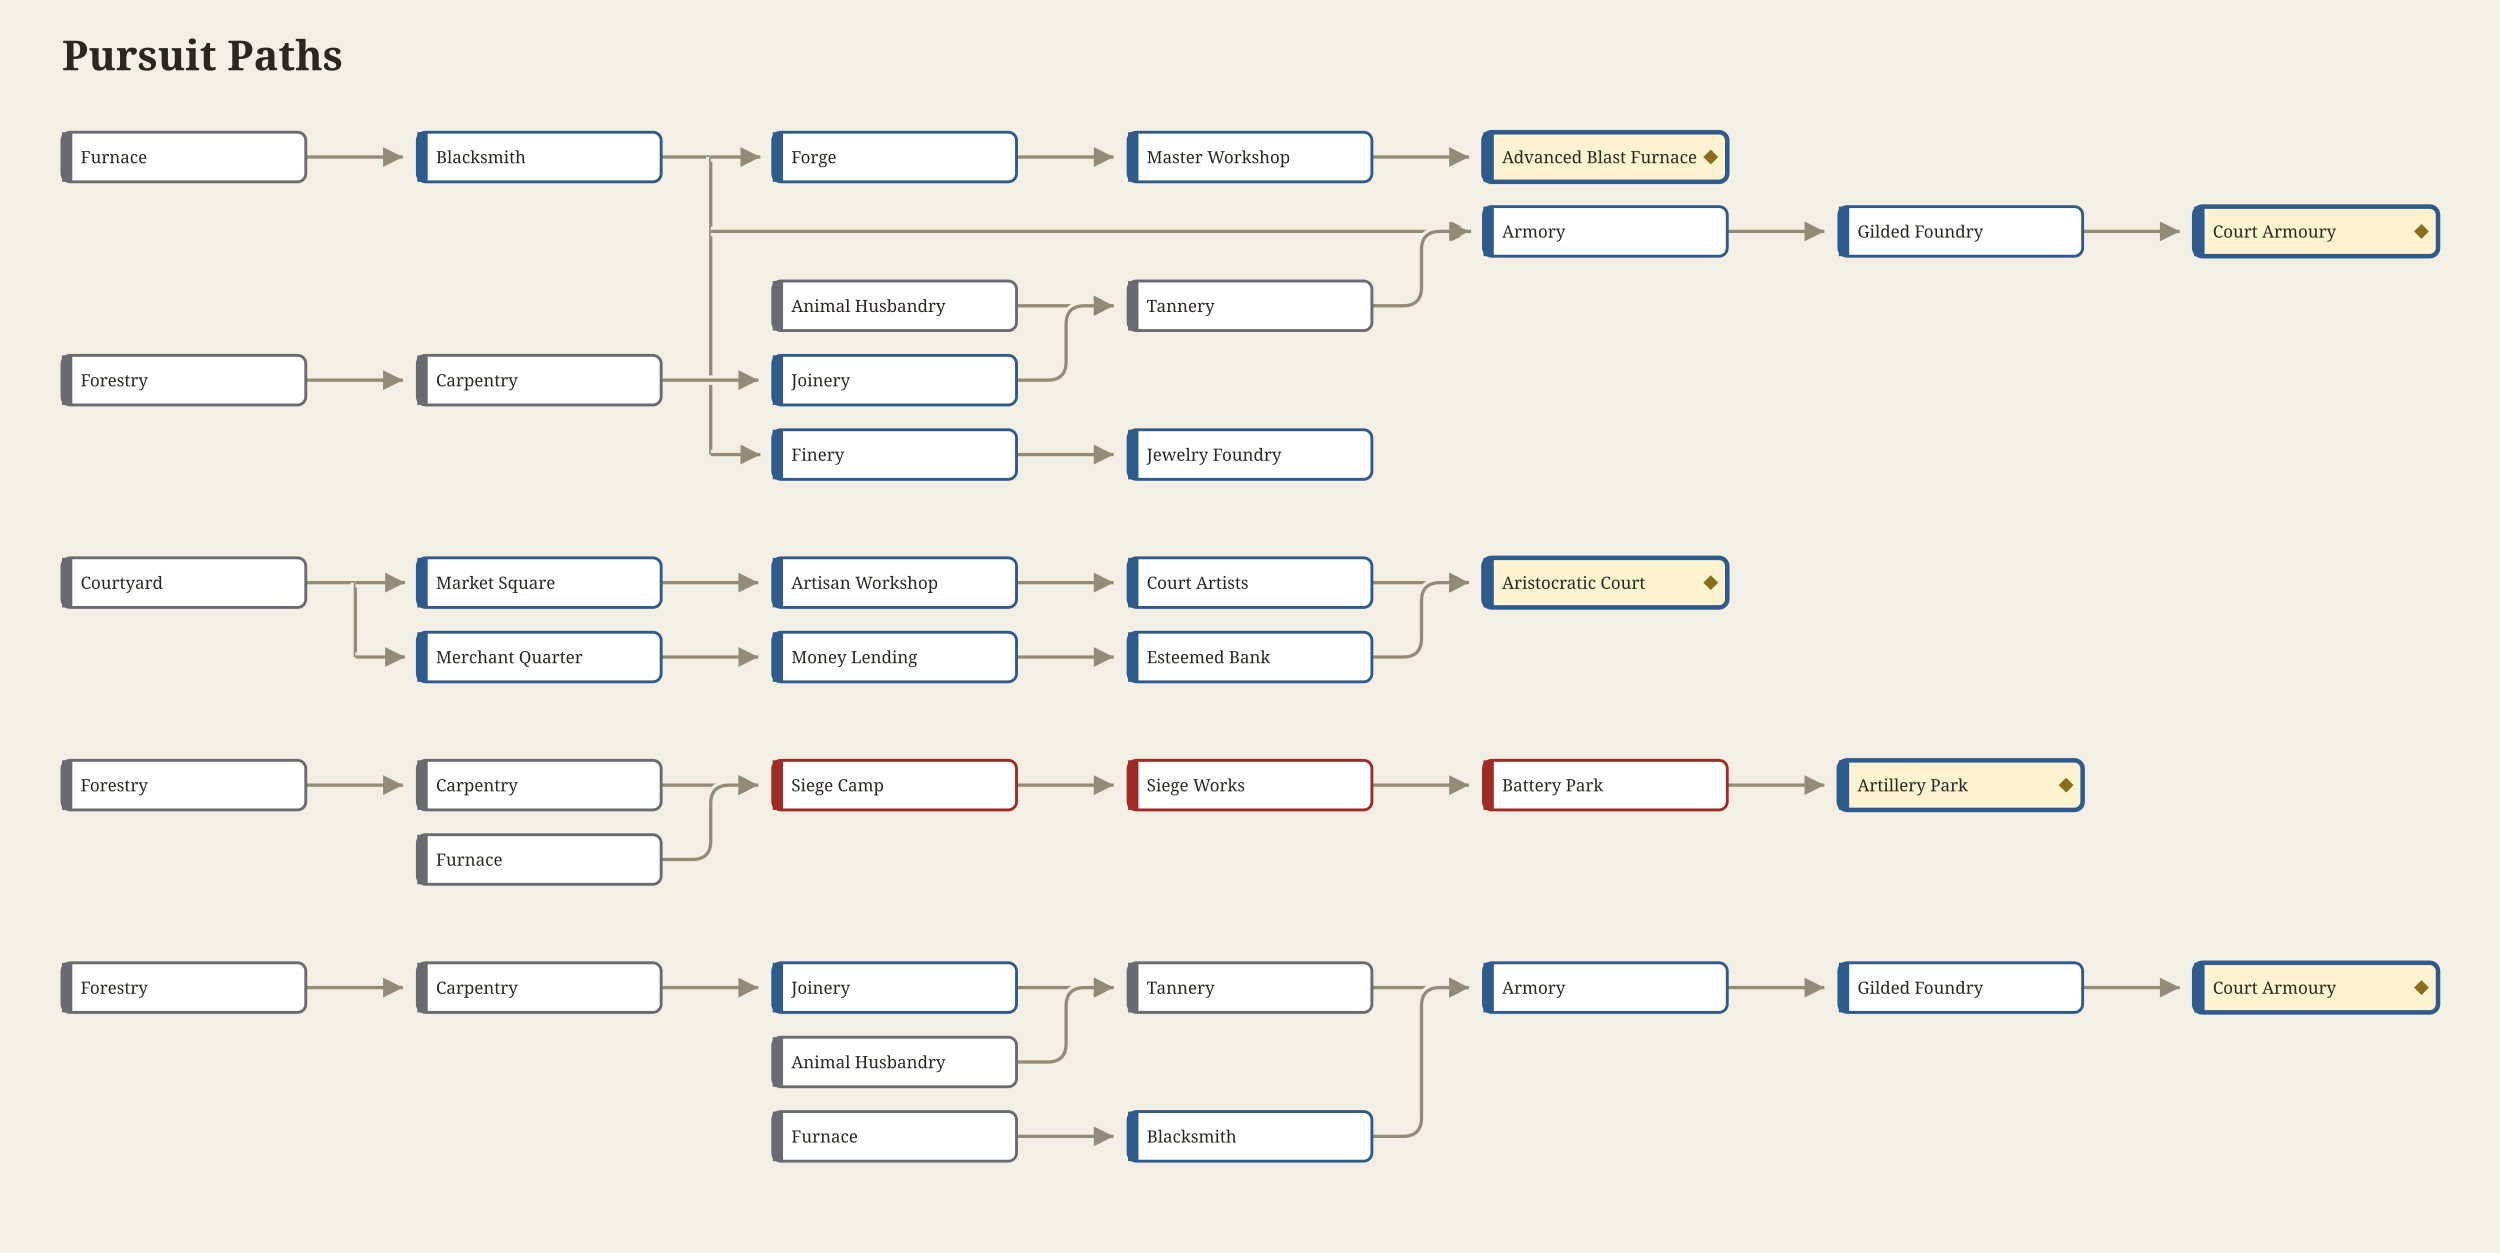
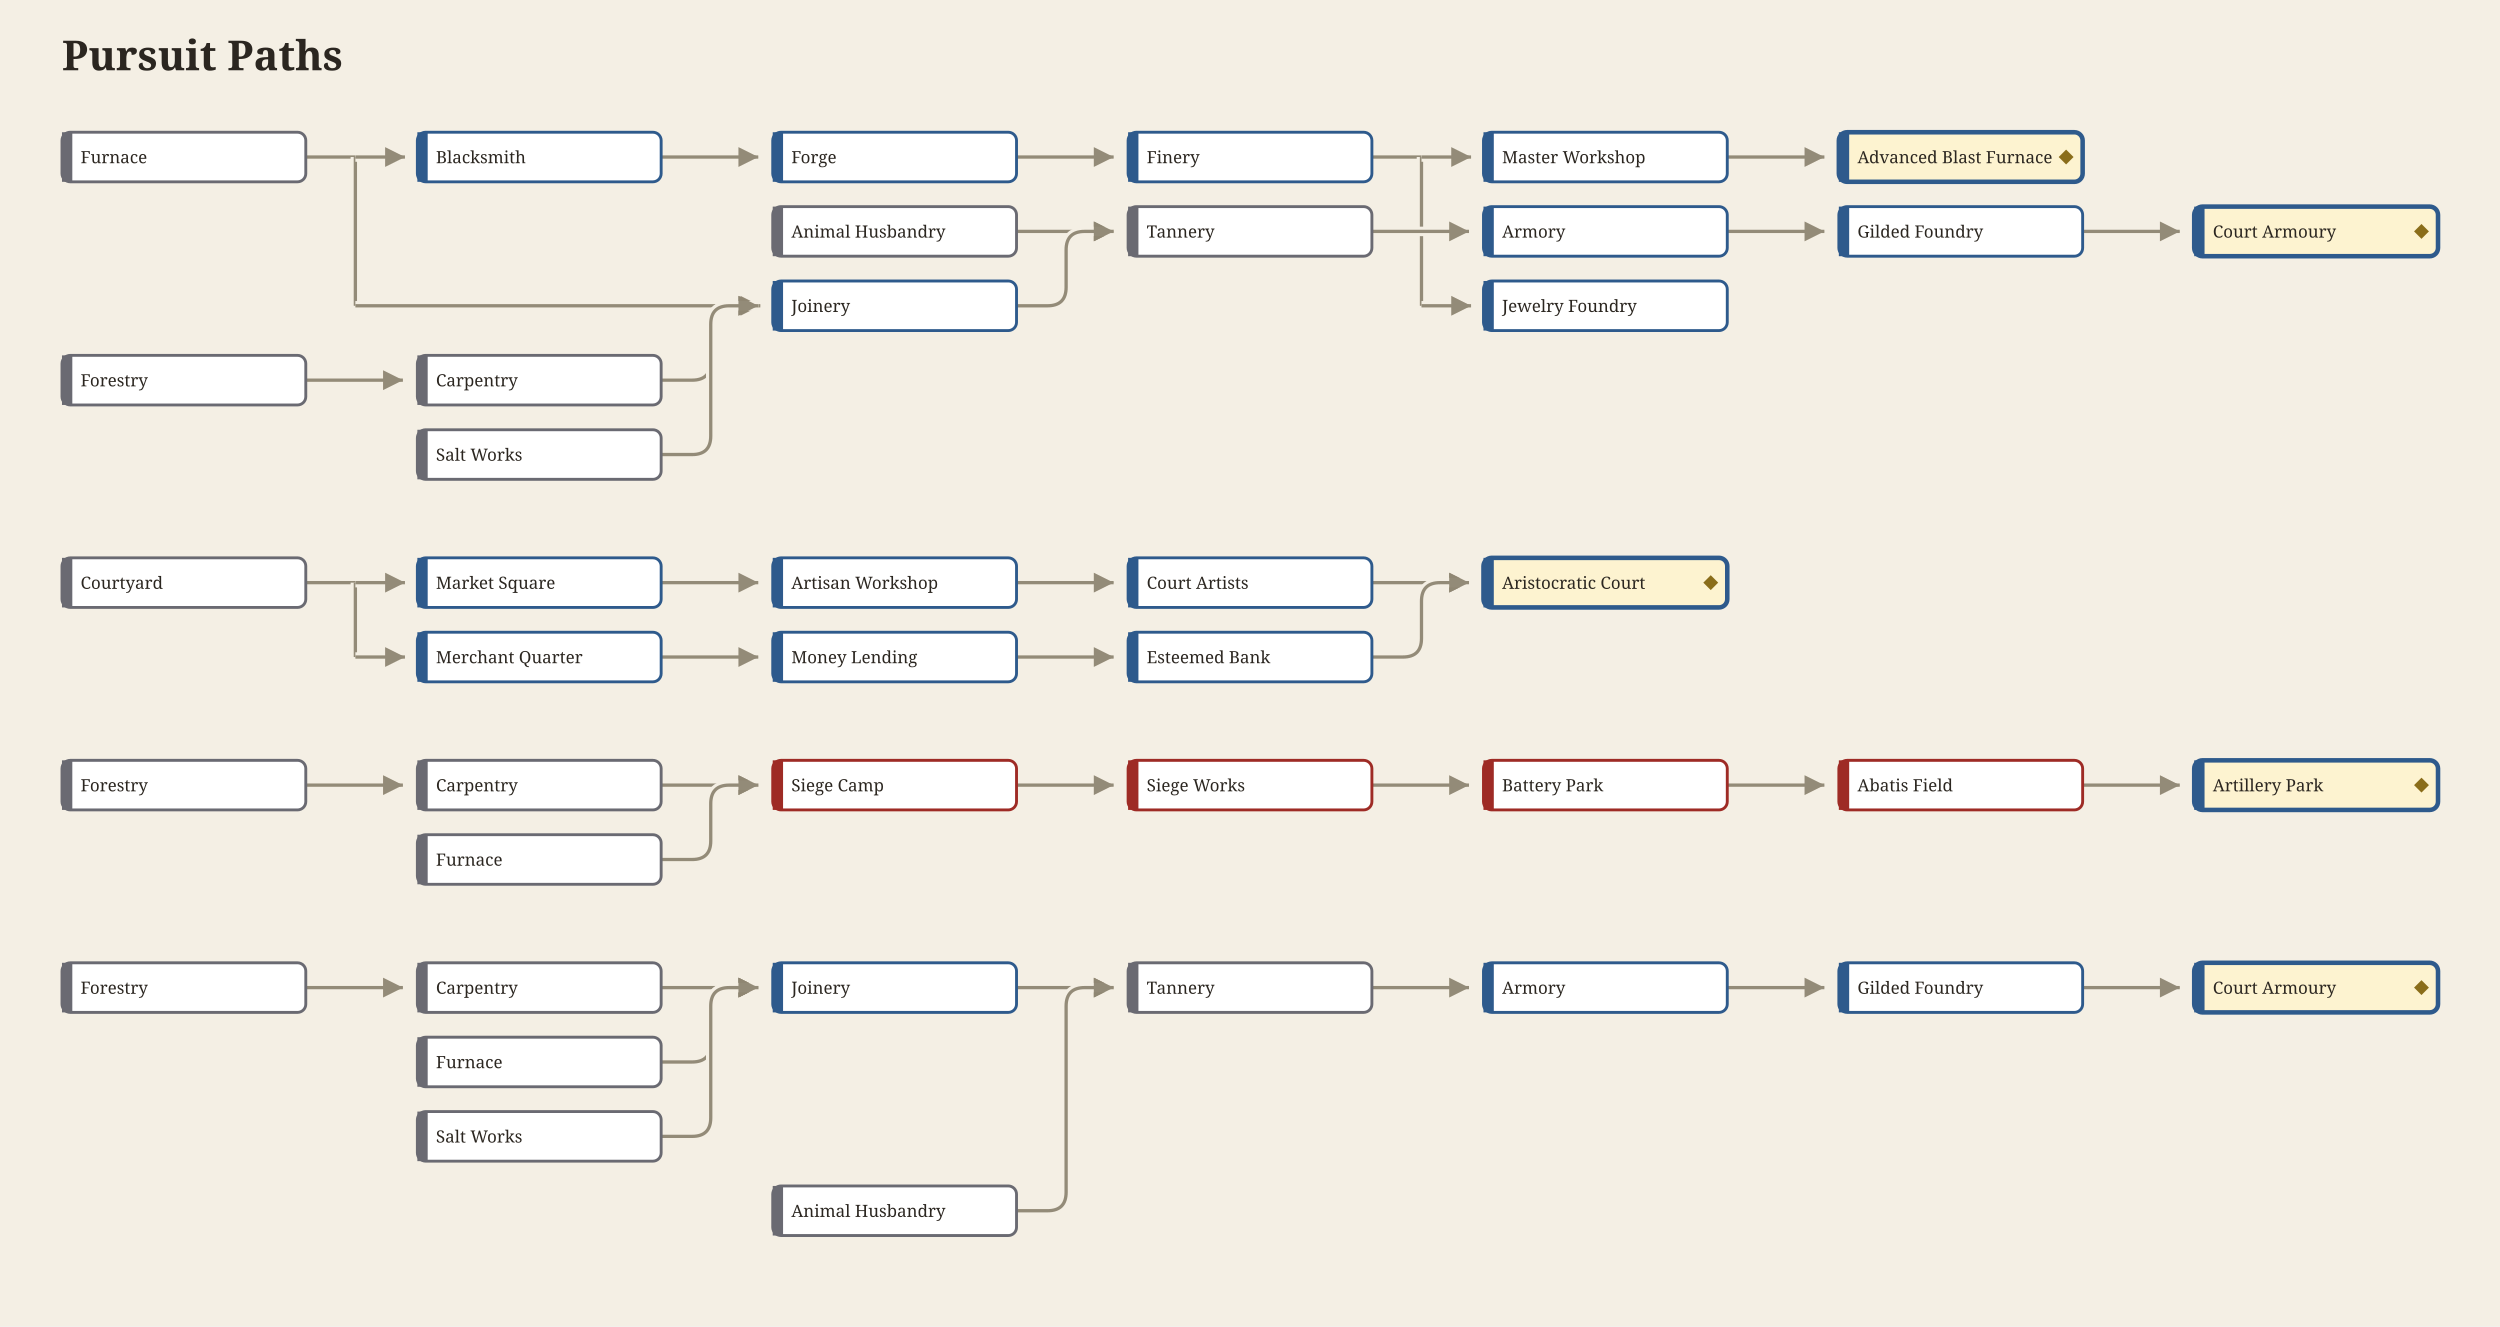
- <svg xmlns="http://www.w3.org/2000/svg" width="1210" height="606" viewBox="0 0 1210 606" font-family="Georgia, serif">
-   <rect width="1210" height="606" fill="#f4efe4" />
+ <svg xmlns="http://www.w3.org/2000/svg" width="1210" height="642" viewBox="0 0 1210 642" font-family="Georgia, serif">
+   <rect width="1210" height="642" fill="#f4efe4" />
  <defs>
    <marker id="arw-2E5A8C" markerWidth="7" markerHeight="7" refX="6" refY="3" orient="auto">
      <path d="M0,0 L6,3 L0,6 Z" fill="#2E5A8C" />
    </marker>
    <marker id="arw-9E2B25" markerWidth="7" markerHeight="7" refX="6" refY="3" orient="auto">
      <path d="M0,0 L6,3 L0,6 Z" fill="#9E2B25" />
    </marker>
    <marker id="arw-1c9c8c" markerWidth="7" markerHeight="7" refX="6" refY="3" orient="auto">
      <path d="M0,0 L6,3 L0,6 Z" fill="#1c9c8c" />
    </marker>
    <marker id="arw-C6A024" markerWidth="7" markerHeight="7" refX="6" refY="3" orient="auto">
      <path d="M0,0 L6,3 L0,6 Z" fill="#C6A024" />
    </marker>
    <marker id="arw-6A3D8F" markerWidth="7" markerHeight="7" refX="6" refY="3" orient="auto">
      <path d="M0,0 L6,3 L0,6 Z" fill="#6A3D8F" />
    </marker>
    <marker id="arw-CC6A1A" markerWidth="7" markerHeight="7" refX="6" refY="3" orient="auto">
      <path d="M0,0 L6,3 L0,6 Z" fill="#CC6A1A" />
    </marker>
    <marker id="arw-3a7d3a" markerWidth="7" markerHeight="7" refX="6" refY="3" orient="auto">
      <path d="M0,0 L6,3 L0,6 Z" fill="#3a7d3a" />
    </marker>
    <marker id="arw-b5347a" markerWidth="7" markerHeight="7" refX="6" refY="3" orient="auto">
      <path d="M0,0 L6,3 L0,6 Z" fill="#b5347a" />
    </marker>
    <marker id="arw-2b6f9e" markerWidth="7" markerHeight="7" refX="6" refY="3" orient="auto">
      <path d="M0,0 L6,3 L0,6 Z" fill="#2b6f9e" />
    </marker>
    <marker id="arw-8a6d1a" markerWidth="7" markerHeight="7" refX="6" refY="3" orient="auto">
      <path d="M0,0 L6,3 L0,6 Z" fill="#8a6d1a" />
    </marker>
    <marker id="arw-5f5647" markerWidth="7" markerHeight="7" refX="6" refY="3" orient="auto">
      <path d="M0,0 L6,3 L0,6 Z" fill="#5f5647" />
    </marker>
    <marker id="arw-7a2ea0" markerWidth="7" markerHeight="7" refX="6" refY="3" orient="auto">
      <path d="M0,0 L6,3 L0,6 Z" fill="#7a2ea0" />
    </marker>
    <marker id="arw-0f8a7e" markerWidth="7" markerHeight="7" refX="6" refY="3" orient="auto">
      <path d="M0,0 L6,3 L0,6 Z" fill="#0f8a7e" />
    </marker>
    <marker id="arw-a83232" markerWidth="7" markerHeight="7" refX="6" refY="3" orient="auto">
      <path d="M0,0 L6,3 L0,6 Z" fill="#a83232" />
    </marker>
    <marker id="arw-8f8672" markerWidth="7" markerHeight="7" refX="6" refY="3" orient="auto">
      <path d="M0,0 L6,3 L0,6 Z" fill="#8f8672" />
    </marker>
  </defs>
  <text x="30" y="34" font-size="20" font-weight="bold" fill="#2b2620">Pursuit Paths</text>
-   <path d="M148,76 L195,76" fill="none" stroke="#f4efe4" stroke-width="4.6" opacity="1" />
-   <path d="M148,76 L195,76" fill="none" stroke="#8f8672" stroke-width="1.6" opacity="0.95" marker-end="url(#arw-8f8672)" />
+   <path d="M148,76 L172,76" fill="none" stroke="#f4efe4" stroke-width="4.6" opacity="1" />
+   <path d="M148,76 L172,76" fill="none" stroke="#8f8672" stroke-width="1.6" opacity="0.95" />
+   <path d="M172,76 L172,148" fill="none" stroke="#f4efe4" stroke-width="4.6" opacity="1" />
+   <path d="M172,76 L172,148" fill="none" stroke="#8f8672" stroke-width="1.6" opacity="0.95" />
+   <path d="M172,148 L368,148" fill="none" stroke="#f4efe4" stroke-width="4.6" opacity="1" />
+   <path d="M172,148 L368,148" fill="none" stroke="#8f8672" stroke-width="1.6" opacity="0.95" marker-end="url(#arw-8f8672)" />
+   <path d="M172,76 L196,76" fill="none" stroke="#f4efe4" stroke-width="4.6" opacity="1" />
+   <path d="M172,76 L196,76" fill="none" stroke="#8f8672" stroke-width="1.6" opacity="0.95" marker-end="url(#arw-8f8672)" />
  <path d="M148,184 L195,184" fill="none" stroke="#f4efe4" stroke-width="4.6" opacity="1" />
  <path d="M148,184 L195,184" fill="none" stroke="#8f8672" stroke-width="1.6" opacity="0.95" marker-end="url(#arw-8f8672)" />
-   <path d="M320,76 L344,76" fill="none" stroke="#f4efe4" stroke-width="4.6" opacity="1" />
-   <path d="M320,76 L344,76" fill="none" stroke="#8f8672" stroke-width="1.6" opacity="0.95" />
-   <path d="M344,76 L344,220" fill="none" stroke="#f4efe4" stroke-width="4.6" opacity="1" />
-   <path d="M344,76 L344,220" fill="none" stroke="#8f8672" stroke-width="1.6" opacity="0.95" />
-   <path d="M344,220 L368,220" fill="none" stroke="#f4efe4" stroke-width="4.6" opacity="1" />
-   <path d="M344,220 L368,220" fill="none" stroke="#8f8672" stroke-width="1.6" opacity="0.95" marker-end="url(#arw-8f8672)" />
-   <path d="M344,112 L712,112" fill="none" stroke="#f4efe4" stroke-width="4.6" opacity="1" />
-   <path d="M344,112 L712,112" fill="none" stroke="#8f8672" stroke-width="1.6" opacity="0.95" marker-end="url(#arw-8f8672)" />
-   <path d="M344,76 L368,76" fill="none" stroke="#f4efe4" stroke-width="4.6" opacity="1" />
-   <path d="M344,76 L368,76" fill="none" stroke="#8f8672" stroke-width="1.6" opacity="0.95" marker-end="url(#arw-8f8672)" />
-   <path d="M320,184 L367,184" fill="none" stroke="#f4efe4" stroke-width="4.6" opacity="1" />
-   <path d="M320,184 L367,184" fill="none" stroke="#8f8672" stroke-width="1.6" opacity="0.95" marker-end="url(#arw-8f8672)" />
+   <path d="M320,76 L367,76" fill="none" stroke="#f4efe4" stroke-width="4.6" opacity="1" />
+   <path d="M320,76 L367,76" fill="none" stroke="#8f8672" stroke-width="1.6" opacity="0.95" marker-end="url(#arw-8f8672)" />
+   <path d="M320,184 L335,184 Q344,184 344,175 L344,157 Q344,148 353,148 L367,148" fill="none" stroke="#f4efe4" stroke-width="4.6" opacity="1" />
+   <path d="M320,184 L335,184 Q344,184 344,175 L344,157 Q344,148 353,148 L367,148" fill="none" stroke="#8f8672" stroke-width="1.6" opacity="0.95" marker-end="url(#arw-8f8672)" />
+   <path d="M320,220 L335,220 Q344,220 344,211 L344,157 Q344,148 353,148 L367,148" fill="none" stroke="#f4efe4" stroke-width="4.6" opacity="1" />
+   <path d="M320,220 L335,220 Q344,220 344,211 L344,157 Q344,148 353,148 L367,148" fill="none" stroke="#8f8672" stroke-width="1.6" opacity="0.95" marker-end="url(#arw-8f8672)" />
  <path d="M492,76 L539,76" fill="none" stroke="#f4efe4" stroke-width="4.6" opacity="1" />
  <path d="M492,76 L539,76" fill="none" stroke="#8f8672" stroke-width="1.6" opacity="0.95" marker-end="url(#arw-8f8672)" />
-   <path d="M492,148 L539,148" fill="none" stroke="#f4efe4" stroke-width="4.6" opacity="1" />
-   <path d="M492,148 L539,148" fill="none" stroke="#8f8672" stroke-width="1.6" opacity="0.95" marker-end="url(#arw-8f8672)" />
-   <path d="M492,184 L507,184 Q516,184 516,175 L516,157 Q516,148 525,148 L539,148" fill="none" stroke="#f4efe4" stroke-width="4.6" opacity="1" />
-   <path d="M492,184 L507,184 Q516,184 516,175 L516,157 Q516,148 525,148 L539,148" fill="none" stroke="#8f8672" stroke-width="1.6" opacity="0.95" marker-end="url(#arw-8f8672)" />
-   <path d="M492,220 L539,220" fill="none" stroke="#f4efe4" stroke-width="4.6" opacity="1" />
-   <path d="M492,220 L539,220" fill="none" stroke="#8f8672" stroke-width="1.6" opacity="0.95" marker-end="url(#arw-8f8672)" />
-   <path d="M664,76 L711,76" fill="none" stroke="#f4efe4" stroke-width="4.6" opacity="1" />
-   <path d="M664,76 L711,76" fill="none" stroke="#8f8672" stroke-width="1.6" opacity="0.95" marker-end="url(#arw-8f8672)" />
-   <path d="M664,148 L679,148 Q688,148 688,139 L688,121 Q688,112 697,112 L711,112" fill="none" stroke="#f4efe4" stroke-width="4.6" opacity="1" />
-   <path d="M664,148 L679,148 Q688,148 688,139 L688,121 Q688,112 697,112 L711,112" fill="none" stroke="#8f8672" stroke-width="1.6" opacity="0.95" marker-end="url(#arw-8f8672)" />
+   <path d="M492,112 L539,112" fill="none" stroke="#f4efe4" stroke-width="4.6" opacity="1" />
+   <path d="M492,112 L539,112" fill="none" stroke="#8f8672" stroke-width="1.6" opacity="0.95" marker-end="url(#arw-8f8672)" />
+   <path d="M492,148 L507,148 Q516,148 516,139 L516,121 Q516,112 525,112 L539,112" fill="none" stroke="#f4efe4" stroke-width="4.6" opacity="1" />
+   <path d="M492,148 L507,148 Q516,148 516,139 L516,121 Q516,112 525,112 L539,112" fill="none" stroke="#8f8672" stroke-width="1.6" opacity="0.95" marker-end="url(#arw-8f8672)" />
+   <path d="M664,76 L688,76" fill="none" stroke="#f4efe4" stroke-width="4.6" opacity="1" />
+   <path d="M664,76 L688,76" fill="none" stroke="#8f8672" stroke-width="1.6" opacity="0.95" />
+   <path d="M688,76 L688,148" fill="none" stroke="#f4efe4" stroke-width="4.6" opacity="1" />
+   <path d="M688,76 L688,148" fill="none" stroke="#8f8672" stroke-width="1.6" opacity="0.95" />
+   <path d="M688,148 L712,148" fill="none" stroke="#f4efe4" stroke-width="4.6" opacity="1" />
+   <path d="M688,148 L712,148" fill="none" stroke="#8f8672" stroke-width="1.6" opacity="0.95" marker-end="url(#arw-8f8672)" />
+   <path d="M688,76 L712,76" fill="none" stroke="#f4efe4" stroke-width="4.6" opacity="1" />
+   <path d="M688,76 L712,76" fill="none" stroke="#8f8672" stroke-width="1.6" opacity="0.95" marker-end="url(#arw-8f8672)" />
+   <path d="M664,112 L711,112" fill="none" stroke="#f4efe4" stroke-width="4.6" opacity="1" />
+   <path d="M664,112 L711,112" fill="none" stroke="#8f8672" stroke-width="1.6" opacity="0.95" marker-end="url(#arw-8f8672)" />
+   <path d="M836,76 L883,76" fill="none" stroke="#f4efe4" stroke-width="4.6" opacity="1" />
+   <path d="M836,76 L883,76" fill="none" stroke="#8f8672" stroke-width="1.6" opacity="0.95" marker-end="url(#arw-8f8672)" />
  <path d="M836,112 L883,112" fill="none" stroke="#f4efe4" stroke-width="4.6" opacity="1" />
  <path d="M836,112 L883,112" fill="none" stroke="#8f8672" stroke-width="1.6" opacity="0.95" marker-end="url(#arw-8f8672)" />
  <path d="M1008,112 L1055,112" fill="none" stroke="#f4efe4" stroke-width="4.6" opacity="1" />
  <path d="M1008,112 L1055,112" fill="none" stroke="#8f8672" stroke-width="1.6" opacity="0.95" marker-end="url(#arw-8f8672)" />
  <rect x="30" y="64" width="118" height="24" rx="4" fill="#ffffff" stroke="#6a6a72" stroke-width="1.4" />
  <rect x="30" y="64" width="5" height="24" fill="#6a6a72" />
  <text x="39" y="79" font-size="8.2" fill="#2b2620">Furnace</text>
  <rect x="30" y="172" width="118" height="24" rx="4" fill="#ffffff" stroke="#6a6a72" stroke-width="1.4" />
  <rect x="30" y="172" width="5" height="24" fill="#6a6a72" />
  <text x="39" y="187" font-size="8.2" fill="#2b2620">Forestry</text>
  <rect x="202" y="64" width="118" height="24" rx="4" fill="#ffffff" stroke="#2E5A8C" stroke-width="1.4" />
  <rect x="202" y="64" width="5" height="24" fill="#2E5A8C" />
  <text x="211" y="79" font-size="8.2" fill="#2b2620">Blacksmith</text>
  <rect x="202" y="172" width="118" height="24" rx="4" fill="#ffffff" stroke="#6a6a72" stroke-width="1.4" />
  <rect x="202" y="172" width="5" height="24" fill="#6a6a72" />
  <text x="211" y="187" font-size="8.2" fill="#2b2620">Carpentry</text>
+   <rect x="202" y="208" width="118" height="24" rx="4" fill="#ffffff" stroke="#6a6a72" stroke-width="1.4" />
+   <rect x="202" y="208" width="5" height="24" fill="#6a6a72" />
+   <text x="211" y="223" font-size="8.2" fill="#2b2620">Salt Works</text>
  <rect x="374" y="64" width="118" height="24" rx="4" fill="#ffffff" stroke="#2E5A8C" stroke-width="1.4" />
  <rect x="374" y="64" width="5" height="24" fill="#2E5A8C" />
  <text x="383" y="79" font-size="8.2" fill="#2b2620">Forge</text>
-   <rect x="374" y="136" width="118" height="24" rx="4" fill="#ffffff" stroke="#6a6a72" stroke-width="1.4" />
-   <rect x="374" y="136" width="5" height="24" fill="#6a6a72" />
-   <text x="383" y="151" font-size="8.2" fill="#2b2620">Animal Husbandry</text>
-   <rect x="374" y="172" width="118" height="24" rx="4" fill="#ffffff" stroke="#2E5A8C" stroke-width="1.4" />
-   <rect x="374" y="172" width="5" height="24" fill="#2E5A8C" />
-   <text x="383" y="187" font-size="8.2" fill="#2b2620">Joinery</text>
-   <rect x="374" y="208" width="118" height="24" rx="4" fill="#ffffff" stroke="#2E5A8C" stroke-width="1.4" />
-   <rect x="374" y="208" width="5" height="24" fill="#2E5A8C" />
-   <text x="383" y="223" font-size="8.2" fill="#2b2620">Finery</text>
+   <rect x="374" y="100" width="118" height="24" rx="4" fill="#ffffff" stroke="#6a6a72" stroke-width="1.4" />
+   <rect x="374" y="100" width="5" height="24" fill="#6a6a72" />
+   <text x="383" y="115" font-size="8.2" fill="#2b2620">Animal Husbandry</text>
+   <rect x="374" y="136" width="118" height="24" rx="4" fill="#ffffff" stroke="#2E5A8C" stroke-width="1.4" />
+   <rect x="374" y="136" width="5" height="24" fill="#2E5A8C" />
+   <text x="383" y="151" font-size="8.2" fill="#2b2620">Joinery</text>
  <rect x="546" y="64" width="118" height="24" rx="4" fill="#ffffff" stroke="#2E5A8C" stroke-width="1.4" />
  <rect x="546" y="64" width="5" height="24" fill="#2E5A8C" />
-   <text x="555" y="79" font-size="8.2" fill="#2b2620">Master Workshop</text>
-   <rect x="546" y="136" width="118" height="24" rx="4" fill="#ffffff" stroke="#6a6a72" stroke-width="1.4" />
-   <rect x="546" y="136" width="5" height="24" fill="#6a6a72" />
-   <text x="555" y="151" font-size="8.2" fill="#2b2620">Tannery</text>
-   <rect x="546" y="208" width="118" height="24" rx="4" fill="#ffffff" stroke="#2E5A8C" stroke-width="1.4" />
-   <rect x="546" y="208" width="5" height="24" fill="#2E5A8C" />
-   <text x="555" y="223" font-size="8.2" fill="#2b2620">Jewelry Foundry</text>
-   <rect x="718" y="64" width="118" height="24" rx="4" fill="#fdf3d0" stroke="#2E5A8C" stroke-width="2.2" />
+   <text x="555" y="79" font-size="8.2" fill="#2b2620">Finery</text>
+   <rect x="546" y="100" width="118" height="24" rx="4" fill="#ffffff" stroke="#6a6a72" stroke-width="1.4" />
+   <rect x="546" y="100" width="5" height="24" fill="#6a6a72" />
+   <text x="555" y="115" font-size="8.2" fill="#2b2620">Tannery</text>
+   <rect x="718" y="64" width="118" height="24" rx="4" fill="#ffffff" stroke="#2E5A8C" stroke-width="1.4" />
  <rect x="718" y="64" width="5" height="24" fill="#2E5A8C" />
-   <text x="727" y="79" font-size="8.2" fill="#2b2620">Advanced Blast Furnace</text>
-   <polygon points="828.0,72.4 831.6,76.0 828.0,79.6 824.4,76.0" fill="#8a6d1a" />
+   <text x="727" y="79" font-size="8.2" fill="#2b2620">Master Workshop</text>
  <rect x="718" y="100" width="118" height="24" rx="4" fill="#ffffff" stroke="#2E5A8C" stroke-width="1.4" />
  <rect x="718" y="100" width="5" height="24" fill="#2E5A8C" />
  <text x="727" y="115" font-size="8.2" fill="#2b2620">Armory</text>
+   <rect x="718" y="136" width="118" height="24" rx="4" fill="#ffffff" stroke="#2E5A8C" stroke-width="1.4" />
+   <rect x="718" y="136" width="5" height="24" fill="#2E5A8C" />
+   <text x="727" y="151" font-size="8.2" fill="#2b2620">Jewelry Foundry</text>
+   <rect x="890" y="64" width="118" height="24" rx="4" fill="#fdf3d0" stroke="#2E5A8C" stroke-width="2.2" />
+   <rect x="890" y="64" width="5" height="24" fill="#2E5A8C" />
+   <text x="899" y="79" font-size="8.2" fill="#2b2620">Advanced Blast Furnace</text>
+   <polygon points="1000.0,72.4 1003.6,76.0 1000.0,79.6 996.4,76.0" fill="#8a6d1a" />
  <rect x="890" y="100" width="118" height="24" rx="4" fill="#ffffff" stroke="#2E5A8C" stroke-width="1.4" />
  <rect x="890" y="100" width="5" height="24" fill="#2E5A8C" />
  <text x="899" y="115" font-size="8.2" fill="#2b2620">Gilded Foundry</text>
  <rect x="1062" y="100" width="118" height="24" rx="4" fill="#fdf3d0" stroke="#2E5A8C" stroke-width="2.2" />
  <rect x="1062" y="100" width="5" height="24" fill="#2E5A8C" />
  <text x="1071" y="115" font-size="8.2" fill="#2b2620">Court Armoury</text>
  <polygon points="1172.0,108.4 1175.6,112.0 1172.0,115.6 1168.4,112.0" fill="#8a6d1a" />
  <path d="M148,282 L172,282" fill="none" stroke="#f4efe4" stroke-width="4.6" opacity="1" />
  <path d="M148,282 L172,282" fill="none" stroke="#8f8672" stroke-width="1.6" opacity="0.95" />
  <path d="M172,282 L172,318" fill="none" stroke="#f4efe4" stroke-width="4.6" opacity="1" />
  <path d="M172,282 L172,318" fill="none" stroke="#8f8672" stroke-width="1.6" opacity="0.95" />
  <path d="M172,282 L196,282" fill="none" stroke="#f4efe4" stroke-width="4.6" opacity="1" />
  <path d="M172,282 L196,282" fill="none" stroke="#8f8672" stroke-width="1.6" opacity="0.95" marker-end="url(#arw-8f8672)" />
  <path d="M172,318 L196,318" fill="none" stroke="#f4efe4" stroke-width="4.6" opacity="1" />
  <path d="M172,318 L196,318" fill="none" stroke="#8f8672" stroke-width="1.6" opacity="0.95" marker-end="url(#arw-8f8672)" />
  <path d="M320,282 L367,282" fill="none" stroke="#f4efe4" stroke-width="4.6" opacity="1" />
  <path d="M320,282 L367,282" fill="none" stroke="#8f8672" stroke-width="1.6" opacity="0.95" marker-end="url(#arw-8f8672)" />
  <path d="M320,318 L367,318" fill="none" stroke="#f4efe4" stroke-width="4.6" opacity="1" />
  <path d="M320,318 L367,318" fill="none" stroke="#8f8672" stroke-width="1.6" opacity="0.95" marker-end="url(#arw-8f8672)" />
  <path d="M492,282 L539,282" fill="none" stroke="#f4efe4" stroke-width="4.6" opacity="1" />
  <path d="M492,282 L539,282" fill="none" stroke="#8f8672" stroke-width="1.6" opacity="0.95" marker-end="url(#arw-8f8672)" />
  <path d="M492,318 L539,318" fill="none" stroke="#f4efe4" stroke-width="4.6" opacity="1" />
  <path d="M492,318 L539,318" fill="none" stroke="#8f8672" stroke-width="1.6" opacity="0.95" marker-end="url(#arw-8f8672)" />
  <path d="M664,282 L711,282" fill="none" stroke="#f4efe4" stroke-width="4.6" opacity="1" />
  <path d="M664,282 L711,282" fill="none" stroke="#8f8672" stroke-width="1.6" opacity="0.95" marker-end="url(#arw-8f8672)" />
  <path d="M664,318 L679,318 Q688,318 688,309 L688,291 Q688,282 697,282 L711,282" fill="none" stroke="#f4efe4" stroke-width="4.6" opacity="1" />
  <path d="M664,318 L679,318 Q688,318 688,309 L688,291 Q688,282 697,282 L711,282" fill="none" stroke="#8f8672" stroke-width="1.6" opacity="0.95" marker-end="url(#arw-8f8672)" />
  <rect x="30" y="270" width="118" height="24" rx="4" fill="#ffffff" stroke="#6a6a72" stroke-width="1.4" />
  <rect x="30" y="270" width="5" height="24" fill="#6a6a72" />
  <text x="39" y="285" font-size="8.2" fill="#2b2620">Courtyard</text>
  <rect x="202" y="270" width="118" height="24" rx="4" fill="#ffffff" stroke="#2E5A8C" stroke-width="1.4" />
  <rect x="202" y="270" width="5" height="24" fill="#2E5A8C" />
  <text x="211" y="285" font-size="8.2" fill="#2b2620">Market Square</text>
  <rect x="202" y="306" width="118" height="24" rx="4" fill="#ffffff" stroke="#2E5A8C" stroke-width="1.4" />
  <rect x="202" y="306" width="5" height="24" fill="#2E5A8C" />
  <text x="211" y="321" font-size="8.2" fill="#2b2620">Merchant Quarter</text>
  <rect x="374" y="270" width="118" height="24" rx="4" fill="#ffffff" stroke="#2E5A8C" stroke-width="1.4" />
  <rect x="374" y="270" width="5" height="24" fill="#2E5A8C" />
  <text x="383" y="285" font-size="8.2" fill="#2b2620">Artisan Workshop</text>
  <rect x="374" y="306" width="118" height="24" rx="4" fill="#ffffff" stroke="#2E5A8C" stroke-width="1.4" />
  <rect x="374" y="306" width="5" height="24" fill="#2E5A8C" />
  <text x="383" y="321" font-size="8.2" fill="#2b2620">Money Lending</text>
  <rect x="546" y="270" width="118" height="24" rx="4" fill="#ffffff" stroke="#2E5A8C" stroke-width="1.4" />
  <rect x="546" y="270" width="5" height="24" fill="#2E5A8C" />
  <text x="555" y="285" font-size="8.2" fill="#2b2620">Court Artists</text>
  <rect x="546" y="306" width="118" height="24" rx="4" fill="#ffffff" stroke="#2E5A8C" stroke-width="1.4" />
  <rect x="546" y="306" width="5" height="24" fill="#2E5A8C" />
  <text x="555" y="321" font-size="8.2" fill="#2b2620">Esteemed Bank</text>
  <rect x="718" y="270" width="118" height="24" rx="4" fill="#fdf3d0" stroke="#2E5A8C" stroke-width="2.2" />
  <rect x="718" y="270" width="5" height="24" fill="#2E5A8C" />
  <text x="727" y="285" font-size="8.2" fill="#2b2620">Aristocratic Court</text>
  <polygon points="828.0,278.4 831.6,282.0 828.0,285.6 824.4,282.0" fill="#8a6d1a" />
  <path d="M148,380 L195,380" fill="none" stroke="#f4efe4" stroke-width="4.6" opacity="1" />
  <path d="M148,380 L195,380" fill="none" stroke="#8f8672" stroke-width="1.6" opacity="0.95" marker-end="url(#arw-8f8672)" />
  <path d="M320,380 L367,380" fill="none" stroke="#f4efe4" stroke-width="4.6" opacity="1" />
  <path d="M320,380 L367,380" fill="none" stroke="#8f8672" stroke-width="1.6" opacity="0.95" marker-end="url(#arw-8f8672)" />
  <path d="M320,416 L335,416 Q344,416 344,407 L344,389 Q344,380 353,380 L367,380" fill="none" stroke="#f4efe4" stroke-width="4.6" opacity="1" />
  <path d="M320,416 L335,416 Q344,416 344,407 L344,389 Q344,380 353,380 L367,380" fill="none" stroke="#8f8672" stroke-width="1.6" opacity="0.95" marker-end="url(#arw-8f8672)" />
  <path d="M492,380 L539,380" fill="none" stroke="#f4efe4" stroke-width="4.6" opacity="1" />
  <path d="M492,380 L539,380" fill="none" stroke="#8f8672" stroke-width="1.6" opacity="0.95" marker-end="url(#arw-8f8672)" />
  <path d="M664,380 L711,380" fill="none" stroke="#f4efe4" stroke-width="4.6" opacity="1" />
  <path d="M664,380 L711,380" fill="none" stroke="#8f8672" stroke-width="1.6" opacity="0.95" marker-end="url(#arw-8f8672)" />
  <path d="M836,380 L883,380" fill="none" stroke="#f4efe4" stroke-width="4.6" opacity="1" />
  <path d="M836,380 L883,380" fill="none" stroke="#8f8672" stroke-width="1.6" opacity="0.95" marker-end="url(#arw-8f8672)" />
+   <path d="M1008,380 L1055,380" fill="none" stroke="#f4efe4" stroke-width="4.6" opacity="1" />
+   <path d="M1008,380 L1055,380" fill="none" stroke="#8f8672" stroke-width="1.6" opacity="0.95" marker-end="url(#arw-8f8672)" />
  <rect x="30" y="368" width="118" height="24" rx="4" fill="#ffffff" stroke="#6a6a72" stroke-width="1.4" />
  <rect x="30" y="368" width="5" height="24" fill="#6a6a72" />
  <text x="39" y="383" font-size="8.2" fill="#2b2620">Forestry</text>
  <rect x="202" y="368" width="118" height="24" rx="4" fill="#ffffff" stroke="#6a6a72" stroke-width="1.4" />
  <rect x="202" y="368" width="5" height="24" fill="#6a6a72" />
  <text x="211" y="383" font-size="8.2" fill="#2b2620">Carpentry</text>
  <rect x="202" y="404" width="118" height="24" rx="4" fill="#ffffff" stroke="#6a6a72" stroke-width="1.4" />
  <rect x="202" y="404" width="5" height="24" fill="#6a6a72" />
  <text x="211" y="419" font-size="8.2" fill="#2b2620">Furnace</text>
  <rect x="374" y="368" width="118" height="24" rx="4" fill="#ffffff" stroke="#9E2B25" stroke-width="1.4" />
  <rect x="374" y="368" width="5" height="24" fill="#9E2B25" />
  <text x="383" y="383" font-size="8.2" fill="#2b2620">Siege Camp</text>
  <rect x="546" y="368" width="118" height="24" rx="4" fill="#ffffff" stroke="#9E2B25" stroke-width="1.4" />
  <rect x="546" y="368" width="5" height="24" fill="#9E2B25" />
  <text x="555" y="383" font-size="8.2" fill="#2b2620">Siege Works</text>
  <rect x="718" y="368" width="118" height="24" rx="4" fill="#ffffff" stroke="#9E2B25" stroke-width="1.4" />
  <rect x="718" y="368" width="5" height="24" fill="#9E2B25" />
  <text x="727" y="383" font-size="8.2" fill="#2b2620">Battery Park</text>
-   <rect x="890" y="368" width="118" height="24" rx="4" fill="#fdf3d0" stroke="#2E5A8C" stroke-width="2.2" />
-   <rect x="890" y="368" width="5" height="24" fill="#2E5A8C" />
-   <text x="899" y="383" font-size="8.2" fill="#2b2620">Artillery Park</text>
-   <polygon points="1000.0,376.4 1003.6,380.0 1000.0,383.6 996.4,380.0" fill="#8a6d1a" />
+   <rect x="890" y="368" width="118" height="24" rx="4" fill="#ffffff" stroke="#9E2B25" stroke-width="1.4" />
+   <rect x="890" y="368" width="5" height="24" fill="#9E2B25" />
+   <text x="899" y="383" font-size="8.2" fill="#2b2620">Abatis Field</text>
+   <rect x="1062" y="368" width="118" height="24" rx="4" fill="#fdf3d0" stroke="#2E5A8C" stroke-width="2.2" />
+   <rect x="1062" y="368" width="5" height="24" fill="#2E5A8C" />
+   <text x="1071" y="383" font-size="8.2" fill="#2b2620">Artillery Park</text>
+   <polygon points="1172.0,376.4 1175.6,380.0 1172.0,383.6 1168.4,380.0" fill="#8a6d1a" />
  <path d="M148,478 L195,478" fill="none" stroke="#f4efe4" stroke-width="4.6" opacity="1" />
  <path d="M148,478 L195,478" fill="none" stroke="#8f8672" stroke-width="1.6" opacity="0.95" marker-end="url(#arw-8f8672)" />
  <path d="M320,478 L367,478" fill="none" stroke="#f4efe4" stroke-width="4.6" opacity="1" />
  <path d="M320,478 L367,478" fill="none" stroke="#8f8672" stroke-width="1.6" opacity="0.95" marker-end="url(#arw-8f8672)" />
+   <path d="M320,514 L335,514 Q344,514 344,505 L344,487 Q344,478 353,478 L367,478" fill="none" stroke="#f4efe4" stroke-width="4.6" opacity="1" />
+   <path d="M320,514 L335,514 Q344,514 344,505 L344,487 Q344,478 353,478 L367,478" fill="none" stroke="#8f8672" stroke-width="1.6" opacity="0.95" marker-end="url(#arw-8f8672)" />
+   <path d="M320,550 L335,550 Q344,550 344,541 L344,487 Q344,478 353,478 L367,478" fill="none" stroke="#f4efe4" stroke-width="4.6" opacity="1" />
+   <path d="M320,550 L335,550 Q344,550 344,541 L344,487 Q344,478 353,478 L367,478" fill="none" stroke="#8f8672" stroke-width="1.6" opacity="0.95" marker-end="url(#arw-8f8672)" />
  <path d="M492,478 L539,478" fill="none" stroke="#f4efe4" stroke-width="4.6" opacity="1" />
  <path d="M492,478 L539,478" fill="none" stroke="#8f8672" stroke-width="1.6" opacity="0.95" marker-end="url(#arw-8f8672)" />
-   <path d="M492,514 L507,514 Q516,514 516,505 L516,487 Q516,478 525,478 L539,478" fill="none" stroke="#f4efe4" stroke-width="4.6" opacity="1" />
-   <path d="M492,514 L507,514 Q516,514 516,505 L516,487 Q516,478 525,478 L539,478" fill="none" stroke="#8f8672" stroke-width="1.6" opacity="0.95" marker-end="url(#arw-8f8672)" />
-   <path d="M492,550 L539,550" fill="none" stroke="#f4efe4" stroke-width="4.6" opacity="1" />
-   <path d="M492,550 L539,550" fill="none" stroke="#8f8672" stroke-width="1.6" opacity="0.95" marker-end="url(#arw-8f8672)" />
+   <path d="M492,586 L507,586 Q516,586 516,577 L516,487 Q516,478 525,478 L539,478" fill="none" stroke="#f4efe4" stroke-width="4.6" opacity="1" />
+   <path d="M492,586 L507,586 Q516,586 516,577 L516,487 Q516,478 525,478 L539,478" fill="none" stroke="#8f8672" stroke-width="1.6" opacity="0.95" marker-end="url(#arw-8f8672)" />
  <path d="M664,478 L711,478" fill="none" stroke="#f4efe4" stroke-width="4.6" opacity="1" />
  <path d="M664,478 L711,478" fill="none" stroke="#8f8672" stroke-width="1.6" opacity="0.95" marker-end="url(#arw-8f8672)" />
-   <path d="M664,550 L679,550 Q688,550 688,541 L688,487 Q688,478 697,478 L711,478" fill="none" stroke="#f4efe4" stroke-width="4.6" opacity="1" />
-   <path d="M664,550 L679,550 Q688,550 688,541 L688,487 Q688,478 697,478 L711,478" fill="none" stroke="#8f8672" stroke-width="1.6" opacity="0.95" marker-end="url(#arw-8f8672)" />
  <path d="M836,478 L883,478" fill="none" stroke="#f4efe4" stroke-width="4.6" opacity="1" />
  <path d="M836,478 L883,478" fill="none" stroke="#8f8672" stroke-width="1.6" opacity="0.95" marker-end="url(#arw-8f8672)" />
  <path d="M1008,478 L1055,478" fill="none" stroke="#f4efe4" stroke-width="4.6" opacity="1" />
  <path d="M1008,478 L1055,478" fill="none" stroke="#8f8672" stroke-width="1.6" opacity="0.95" marker-end="url(#arw-8f8672)" />
  <rect x="30" y="466" width="118" height="24" rx="4" fill="#ffffff" stroke="#6a6a72" stroke-width="1.4" />
  <rect x="30" y="466" width="5" height="24" fill="#6a6a72" />
  <text x="39" y="481" font-size="8.2" fill="#2b2620">Forestry</text>
  <rect x="202" y="466" width="118" height="24" rx="4" fill="#ffffff" stroke="#6a6a72" stroke-width="1.4" />
  <rect x="202" y="466" width="5" height="24" fill="#6a6a72" />
  <text x="211" y="481" font-size="8.2" fill="#2b2620">Carpentry</text>
+   <rect x="202" y="502" width="118" height="24" rx="4" fill="#ffffff" stroke="#6a6a72" stroke-width="1.4" />
+   <rect x="202" y="502" width="5" height="24" fill="#6a6a72" />
+   <text x="211" y="517" font-size="8.2" fill="#2b2620">Furnace</text>
+   <rect x="202" y="538" width="118" height="24" rx="4" fill="#ffffff" stroke="#6a6a72" stroke-width="1.4" />
+   <rect x="202" y="538" width="5" height="24" fill="#6a6a72" />
+   <text x="211" y="553" font-size="8.2" fill="#2b2620">Salt Works</text>
  <rect x="374" y="466" width="118" height="24" rx="4" fill="#ffffff" stroke="#2E5A8C" stroke-width="1.4" />
  <rect x="374" y="466" width="5" height="24" fill="#2E5A8C" />
  <text x="383" y="481" font-size="8.2" fill="#2b2620">Joinery</text>
-   <rect x="374" y="502" width="118" height="24" rx="4" fill="#ffffff" stroke="#6a6a72" stroke-width="1.4" />
-   <rect x="374" y="502" width="5" height="24" fill="#6a6a72" />
-   <text x="383" y="517" font-size="8.2" fill="#2b2620">Animal Husbandry</text>
-   <rect x="374" y="538" width="118" height="24" rx="4" fill="#ffffff" stroke="#6a6a72" stroke-width="1.4" />
-   <rect x="374" y="538" width="5" height="24" fill="#6a6a72" />
-   <text x="383" y="553" font-size="8.2" fill="#2b2620">Furnace</text>
+   <rect x="374" y="574" width="118" height="24" rx="4" fill="#ffffff" stroke="#6a6a72" stroke-width="1.4" />
+   <rect x="374" y="574" width="5" height="24" fill="#6a6a72" />
+   <text x="383" y="589" font-size="8.2" fill="#2b2620">Animal Husbandry</text>
  <rect x="546" y="466" width="118" height="24" rx="4" fill="#ffffff" stroke="#6a6a72" stroke-width="1.4" />
  <rect x="546" y="466" width="5" height="24" fill="#6a6a72" />
  <text x="555" y="481" font-size="8.2" fill="#2b2620">Tannery</text>
-   <rect x="546" y="538" width="118" height="24" rx="4" fill="#ffffff" stroke="#2E5A8C" stroke-width="1.4" />
-   <rect x="546" y="538" width="5" height="24" fill="#2E5A8C" />
-   <text x="555" y="553" font-size="8.2" fill="#2b2620">Blacksmith</text>
  <rect x="718" y="466" width="118" height="24" rx="4" fill="#ffffff" stroke="#2E5A8C" stroke-width="1.4" />
  <rect x="718" y="466" width="5" height="24" fill="#2E5A8C" />
  <text x="727" y="481" font-size="8.2" fill="#2b2620">Armory</text>
  <rect x="890" y="466" width="118" height="24" rx="4" fill="#ffffff" stroke="#2E5A8C" stroke-width="1.4" />
  <rect x="890" y="466" width="5" height="24" fill="#2E5A8C" />
  <text x="899" y="481" font-size="8.2" fill="#2b2620">Gilded Foundry</text>
  <rect x="1062" y="466" width="118" height="24" rx="4" fill="#fdf3d0" stroke="#2E5A8C" stroke-width="2.2" />
  <rect x="1062" y="466" width="5" height="24" fill="#2E5A8C" />
  <text x="1071" y="481" font-size="8.2" fill="#2b2620">Court Armoury</text>
  <polygon points="1172.0,474.4 1175.6,478.0 1172.0,481.6 1168.4,478.0" fill="#8a6d1a" />
</svg>
